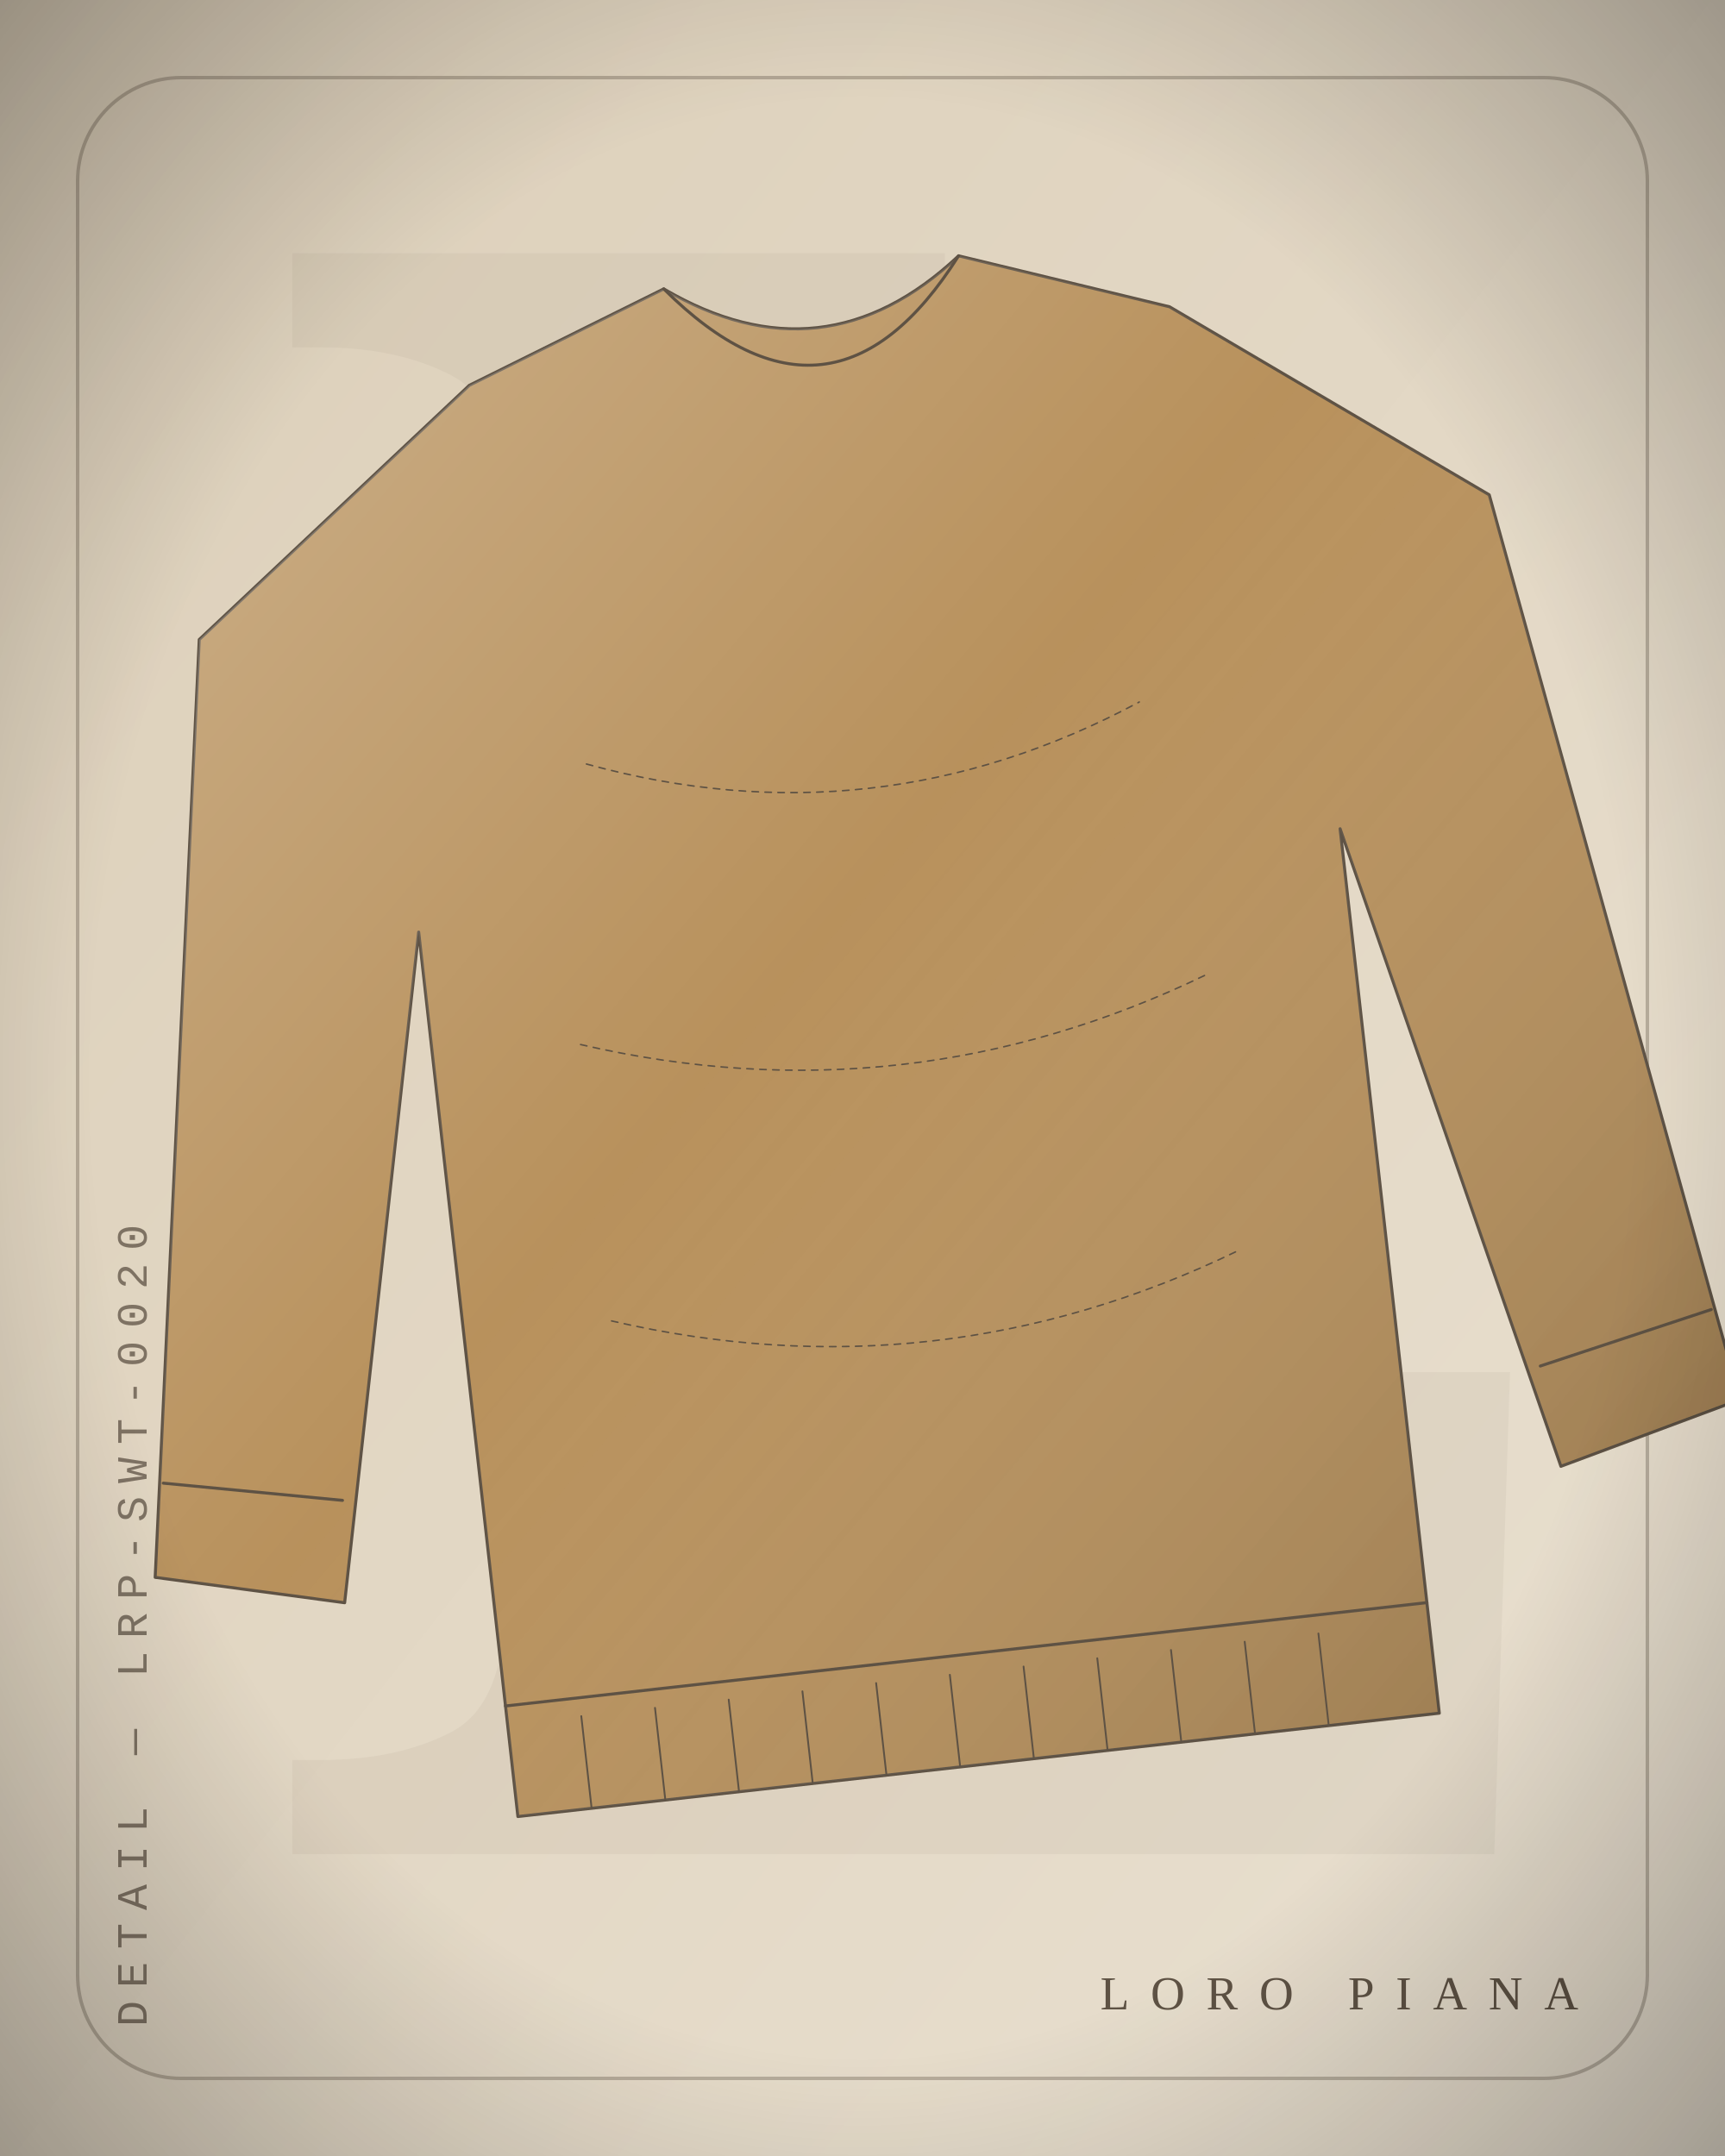
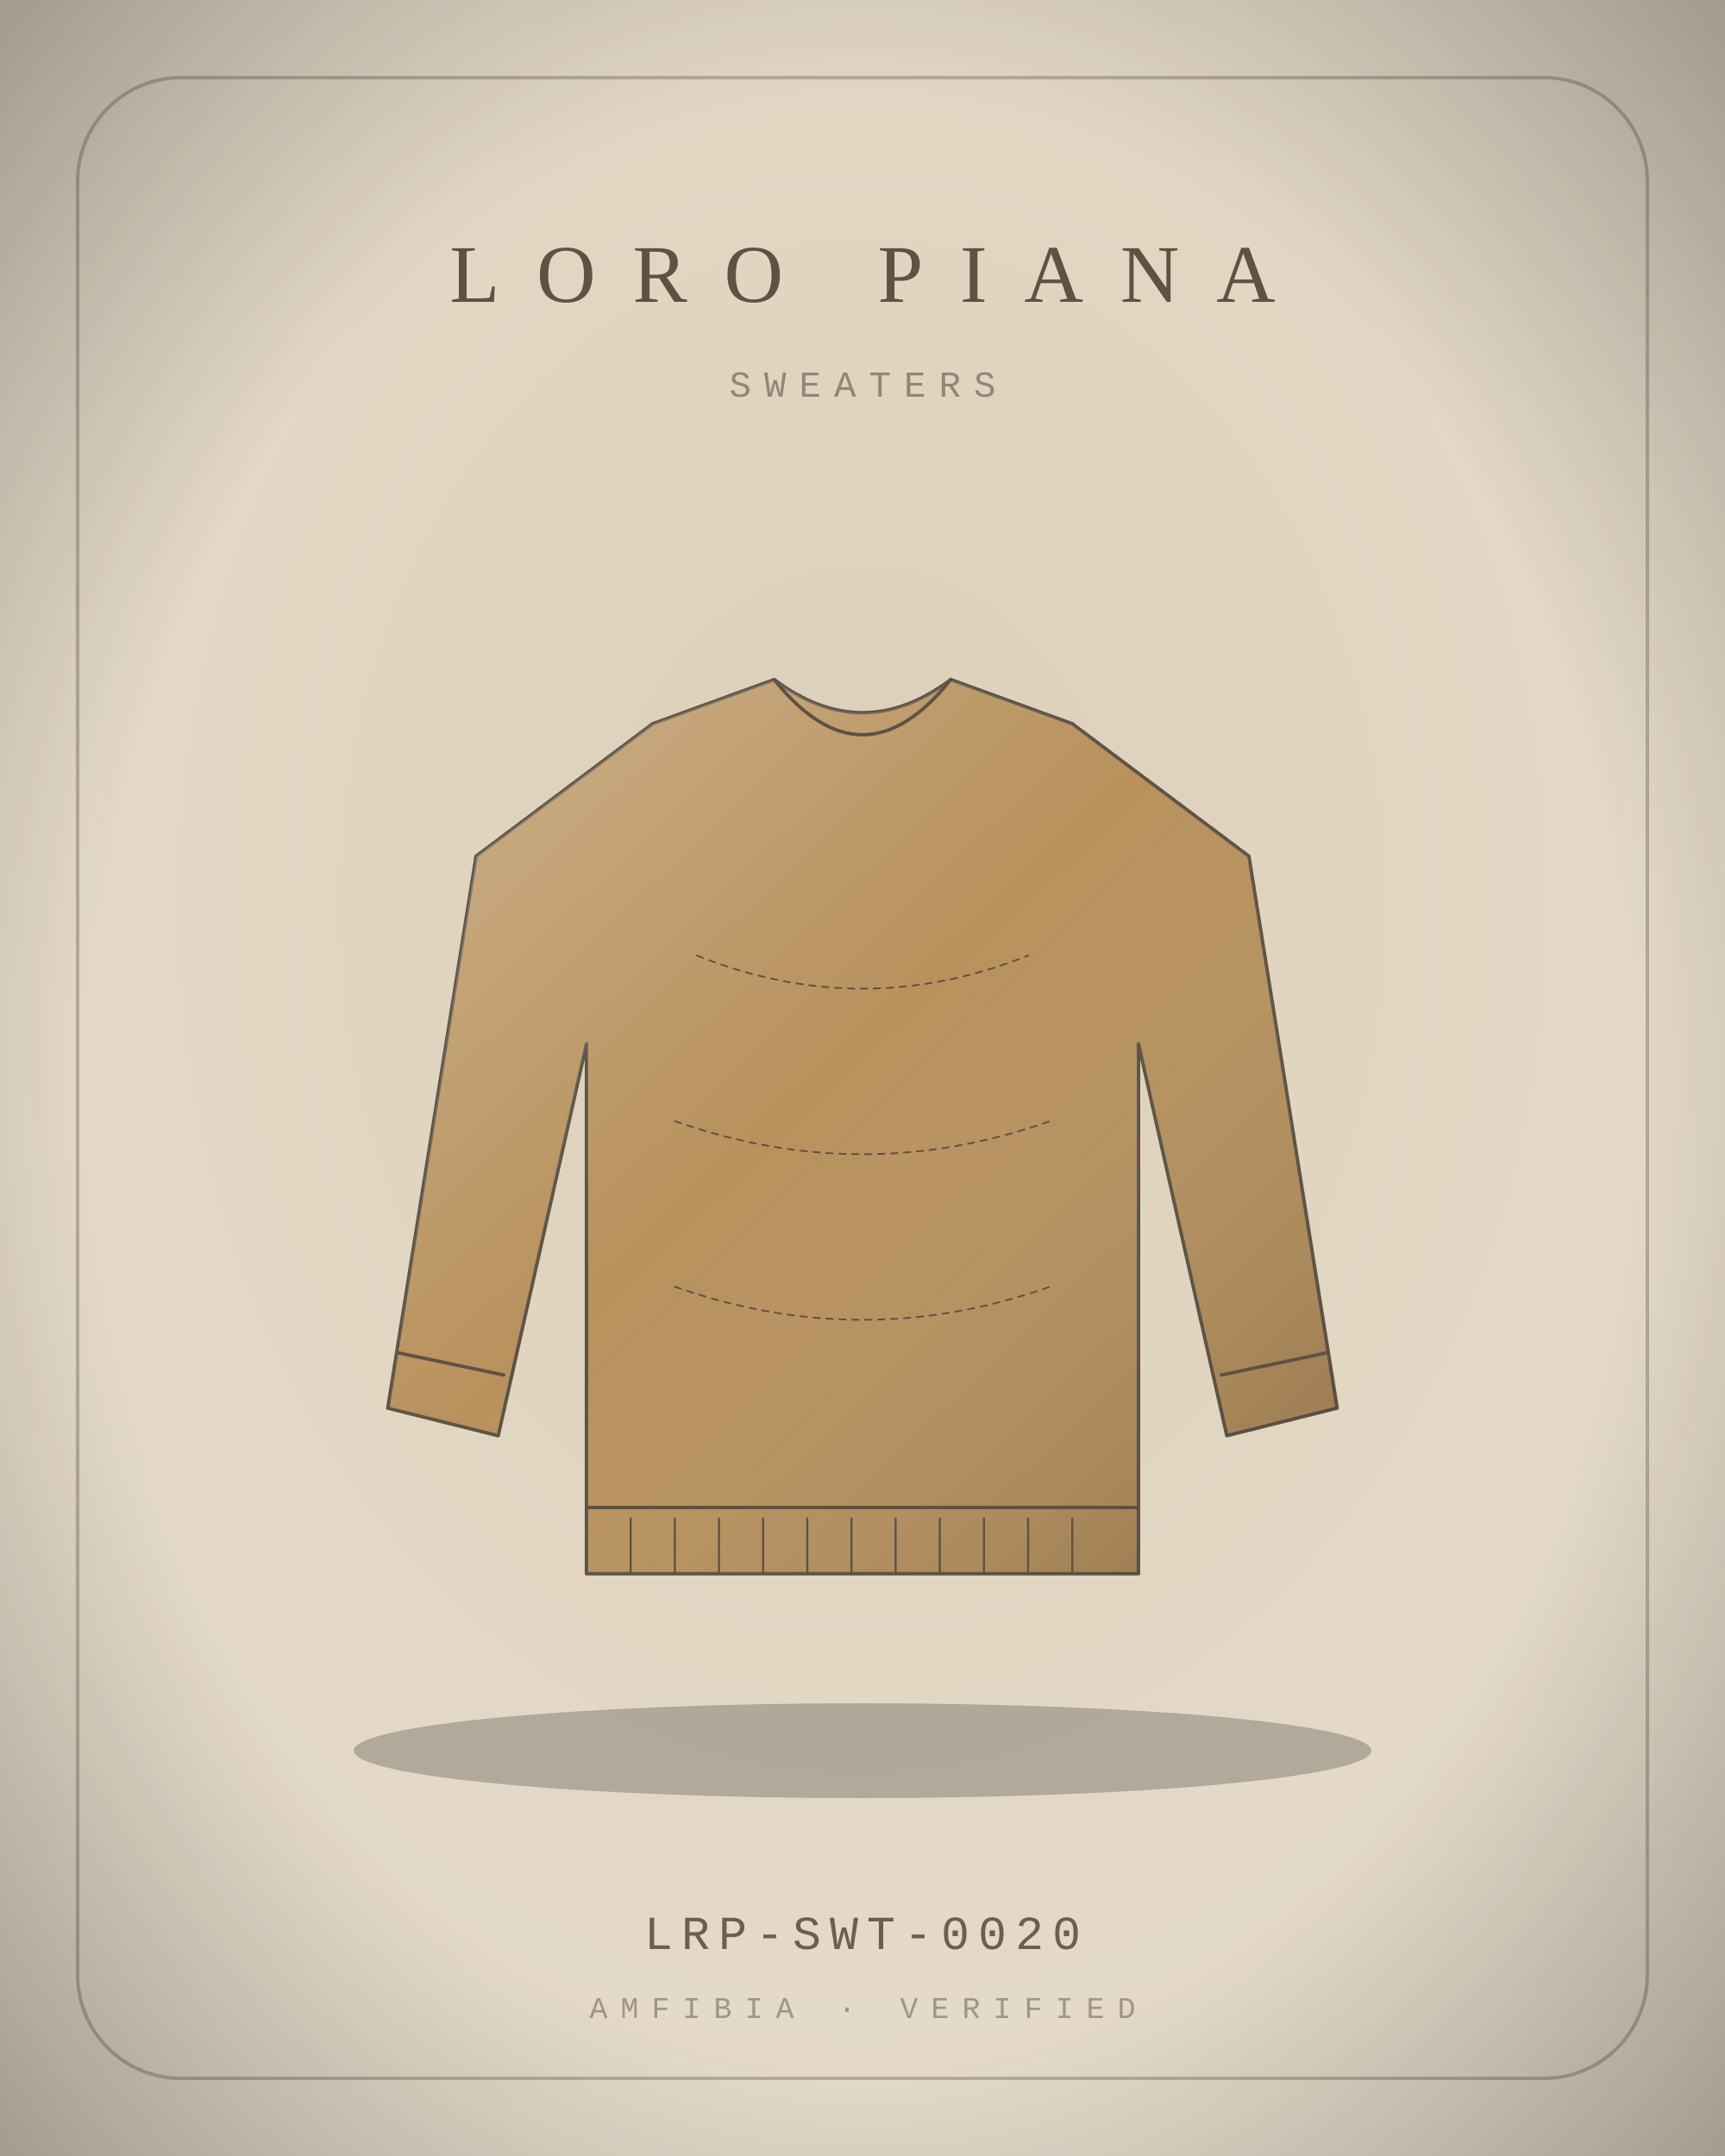
<svg xmlns="http://www.w3.org/2000/svg" viewBox="0 0 400 500" width="800" height="1000">
  <defs>
    <radialGradient id="bg" cx="50%" cy="42%" r="80%">
      <stop offset="0" stop-color="#DCCFB9" />
      <stop offset="1" stop-color="#E9E0D0" />
    </radialGradient>
    <linearGradient id="bgd" x1="0" y1="0" x2="1" y2="1">
      <stop offset="0" stop-color="#DCCFB9" />
      <stop offset="1" stop-color="#E9E0D0" />
    </linearGradient>
    <linearGradient id="sheen" x1="0" y1="0" x2="1" y2="1">
      <stop offset="0" stop-color="#fff" stop-opacity=".30" />
      <stop offset=".45" stop-color="#fff" stop-opacity="0" />
      <stop offset="1" stop-color="#000" stop-opacity=".22" />
    </linearGradient>
    <linearGradient id="multi" x1="0" y1="0" x2="1" y2="1">
      <stop offset="0" stop-color="#B3122E" />
      <stop offset=".35" stop-color="#C9A227" />
      <stop offset=".7" stop-color="#2F5D46" />
      <stop offset="1" stop-color="#3557A0" />
    </linearGradient>
    <radialGradient id="vig" cx="50%" cy="50%" r="75%">
      <stop offset=".6" stop-color="#000" stop-opacity="0" />
      <stop offset="1" stop-color="#000" stop-opacity=".35" />
    </radialGradient>
  </defs>
-   <rect width="400" height="500" fill="url(#bgd)" />
-   <text x="210" y="430" text-anchor="middle" font-family="Georgia, serif" font-size="520" fill="#5E5244" opacity="0.06">L</text>
+   <rect width="400" height="500" fill="url(#bg)" />
  <rect x="18" y="18" width="364" height="464" rx="24" fill="none" stroke="#5E5244" stroke-width="0.8" opacity="0.35" />
-   <g transform="rotate(-6.4 200 250) translate(-6 20) scale(2.15)">
-     <path d="M62 28 L84 20 Q100 32 116 20 L138 28 L170 52 L186 152 L166 157 L150 86 L150 182 L50 182 L50 86 L34 157 L14 152 L30 52 Z" fill="#B8915C" stroke="#5E5244" stroke-width="1.4" stroke-linejoin="round" stroke-linecap="round" vector-effect="non-scaling-stroke" />
+   <ellipse cx="200" cy="406" rx="118" ry="11" fill="#000" opacity="0.22" />
+   <g transform="translate(72 132) scale(1.28)">
+     <path d="M62 28 L84 20 Q100 32 116 20 L138 28 L170 52 L186 152 L166 157 L150 86 L150 182 L50 182 L50 86 L34 157 L14 152 L30 52 Z" fill="#B8915C" stroke="#5E5244" stroke-width="1.6" stroke-linejoin="round" stroke-linecap="round" vector-effect="non-scaling-stroke" />
    <path d="M62 28 L84 20 Q100 32 116 20 L138 28 L170 52 L186 152 L166 157 L150 86 L150 182 L50 182 L50 86 L34 157 L14 152 L30 52 Z" fill="url(#sheen)" stroke="none" />
-     <path d="M84 20 Q100 40 116 20" fill="none" stroke="#5E5244" stroke-width="1.4" stroke-linejoin="round" stroke-linecap="round" vector-effect="non-scaling-stroke" />
-     <path d="M50 170 L150 170 M16 142 L35 146 M184 142 L165 146" fill="none" stroke="#5E5244" stroke-width="1.4" stroke-linejoin="round" stroke-linecap="round" vector-effect="non-scaling-stroke" />
-     <path d="M58 172 L58 182 M66 172 L66 182 M74 172 L74 182 M82 172 L82 182 M90 172 L90 182 M98 172 L98 182 M106 172 L106 182 M114 172 L114 182 M122 172 L122 182 M130 172 L130 182 M138 172 L138 182" fill="none" stroke="#5E5244" stroke-width="0.84" stroke-linejoin="round" stroke-linecap="round" vector-effect="non-scaling-stroke" />
-     <path d="M70 70 Q100 82 130 70 M66 100 Q100 112 134 100 M66 130 Q100 142 134 130" fill="none" stroke="#5E5244" stroke-width="0.7" stroke-dasharray="3 3" stroke-linejoin="round" stroke-linecap="round" vector-effect="non-scaling-stroke" />
-   </g>
-   <g transform="translate(34 470) rotate(-90)">
-     <text x="0" y="0" text-anchor="start" font-family="'Courier New', Courier, monospace" font-size="10" letter-spacing="3" fill="#5E5244" opacity="0.75">DETAIL — LRP-SWT-0020</text>
+     <path d="M84 20 Q100 40 116 20" fill="none" stroke="#5E5244" stroke-width="1.6" stroke-linejoin="round" stroke-linecap="round" vector-effect="non-scaling-stroke" />
+     <path d="M50 170 L150 170 M16 142 L35 146 M184 142 L165 146" fill="none" stroke="#5E5244" stroke-width="1.6" stroke-linejoin="round" stroke-linecap="round" vector-effect="non-scaling-stroke" />
+     <path d="M58 172 L58 182 M66 172 L66 182 M74 172 L74 182 M82 172 L82 182 M90 172 L90 182 M98 172 L98 182 M106 172 L106 182 M114 172 L114 182 M122 172 L122 182 M130 172 L130 182 M138 172 L138 182" fill="none" stroke="#5E5244" stroke-width="0.96" stroke-linejoin="round" stroke-linecap="round" vector-effect="non-scaling-stroke" />
+     <path d="M70 70 Q100 82 130 70 M66 100 Q100 112 134 100 M66 130 Q100 142 134 130" fill="none" stroke="#5E5244" stroke-width="0.8" stroke-dasharray="3 3" stroke-linejoin="round" stroke-linecap="round" vector-effect="non-scaling-stroke" />
  </g>
  <g>
-     <text x="366" y="466" text-anchor="end" font-size="11" fill="#5E5244" font-family="Georgia, 'Times New Roman', serif" font-weight="400" letter-spacing="4.95">LORO PIANA</text>
+     <text x="200" y="70" text-anchor="middle" font-size="19" fill="#5E5244" font-family="Georgia, 'Times New Roman', serif" font-weight="400" letter-spacing="8.55">LORO PIANA</text>
  </g>
+   <text x="200" y="92" text-anchor="middle" font-family="'Courier New', Courier, monospace" font-size="8.5" letter-spacing="3" fill="#5E5244" opacity="0.6">SWEATERS</text>
+   <text x="200" y="452" text-anchor="middle" font-family="'Courier New', Courier, monospace" font-size="11" letter-spacing="2" fill="#5E5244" opacity="0.9">LRP-SWT-0020</text>
+   <text x="200" y="468" text-anchor="middle" font-family="'Courier New', Courier, monospace" font-size="7" letter-spacing="3" fill="#5E5244" opacity="0.5">AMFIBIA · VERIFIED</text>
  <rect width="400" height="500" fill="url(#vig)" />
</svg>
